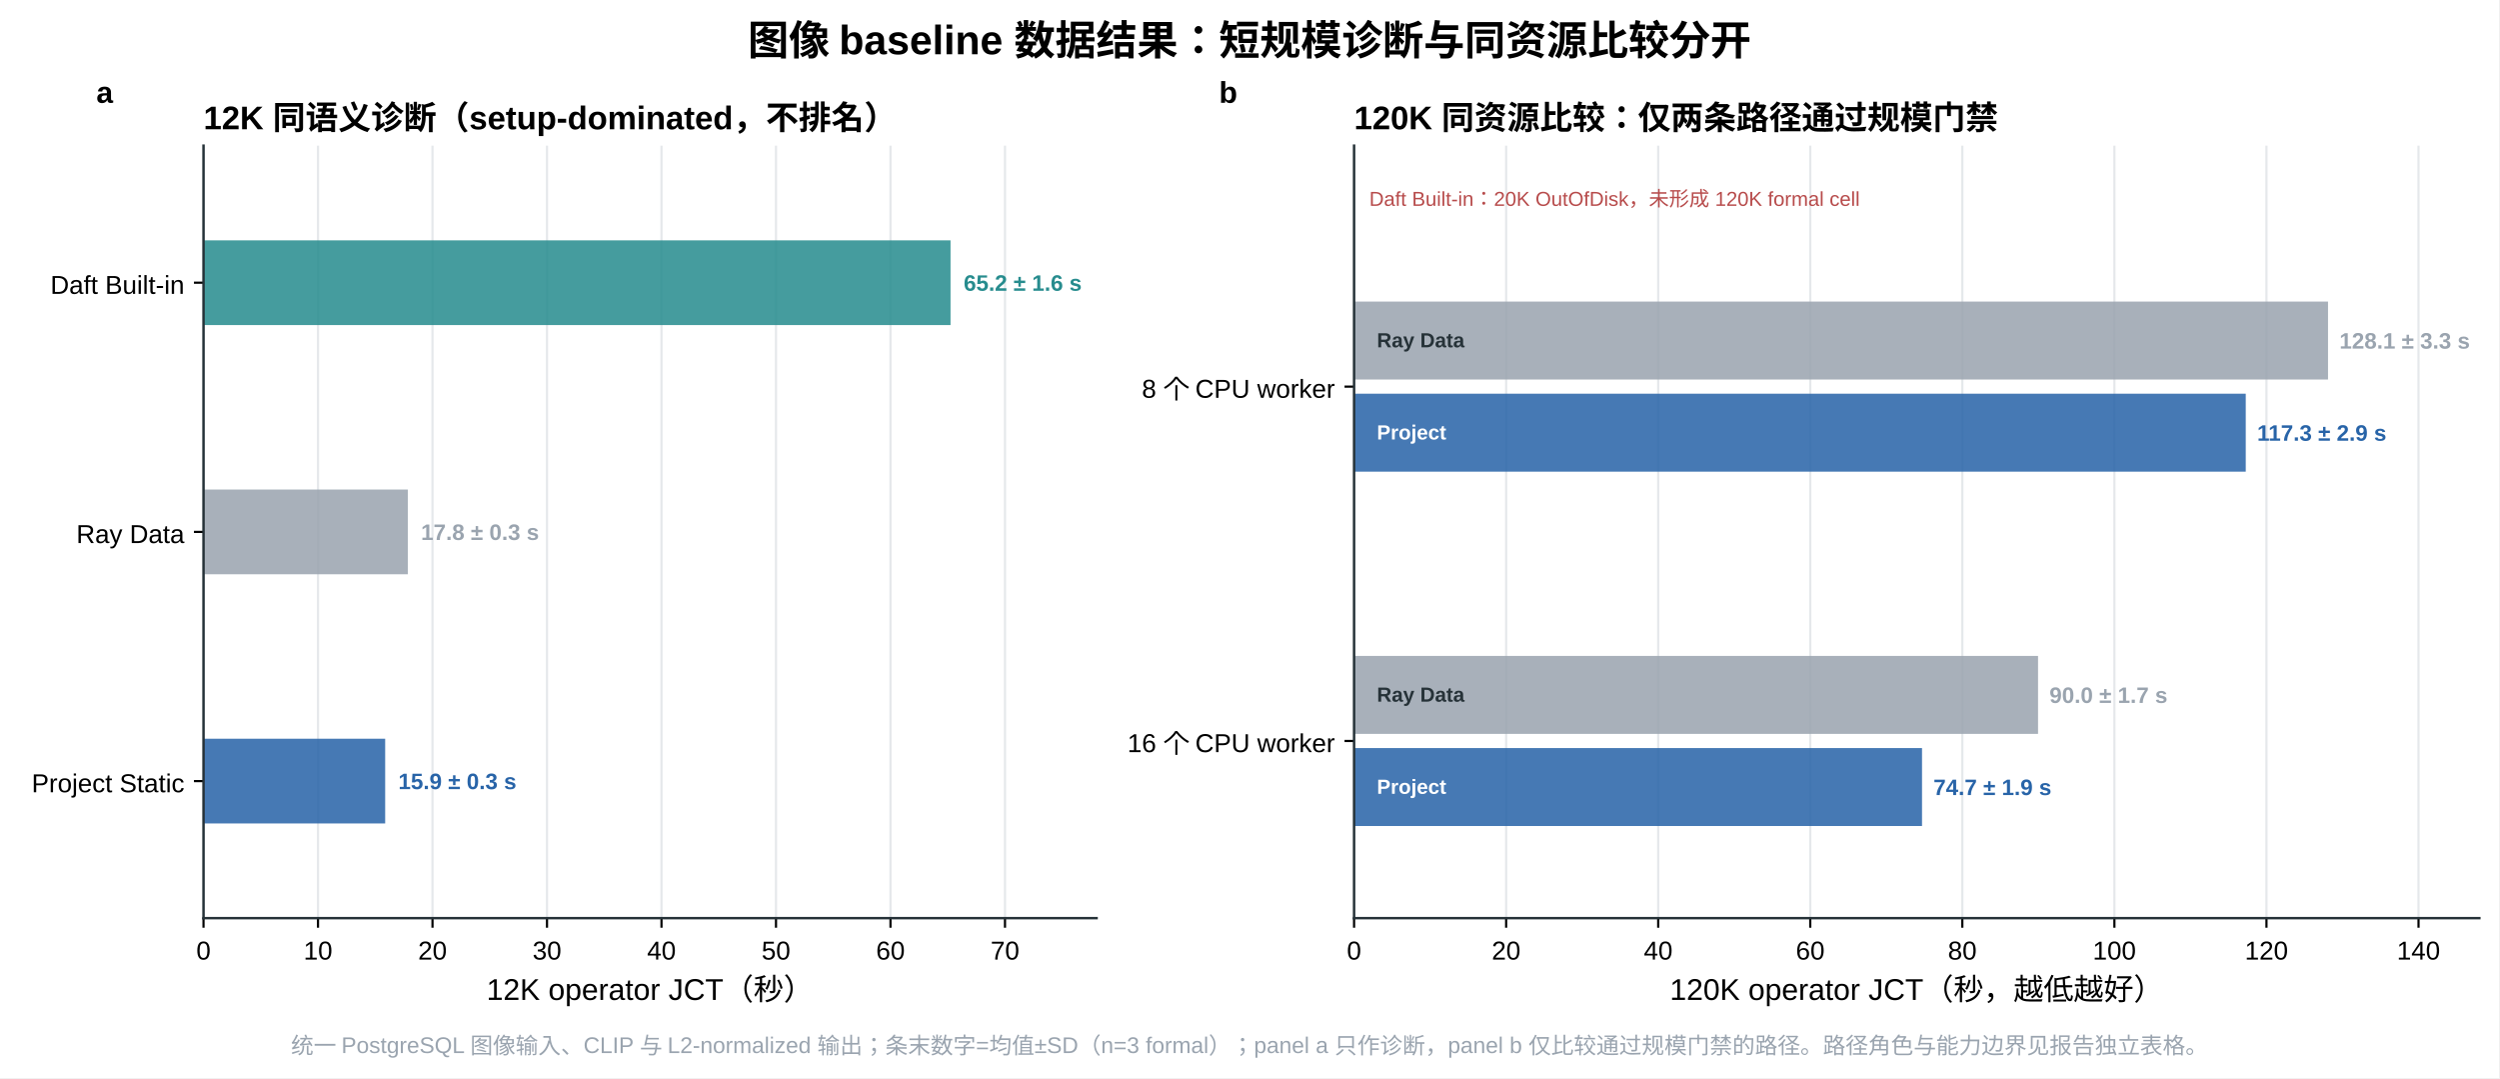
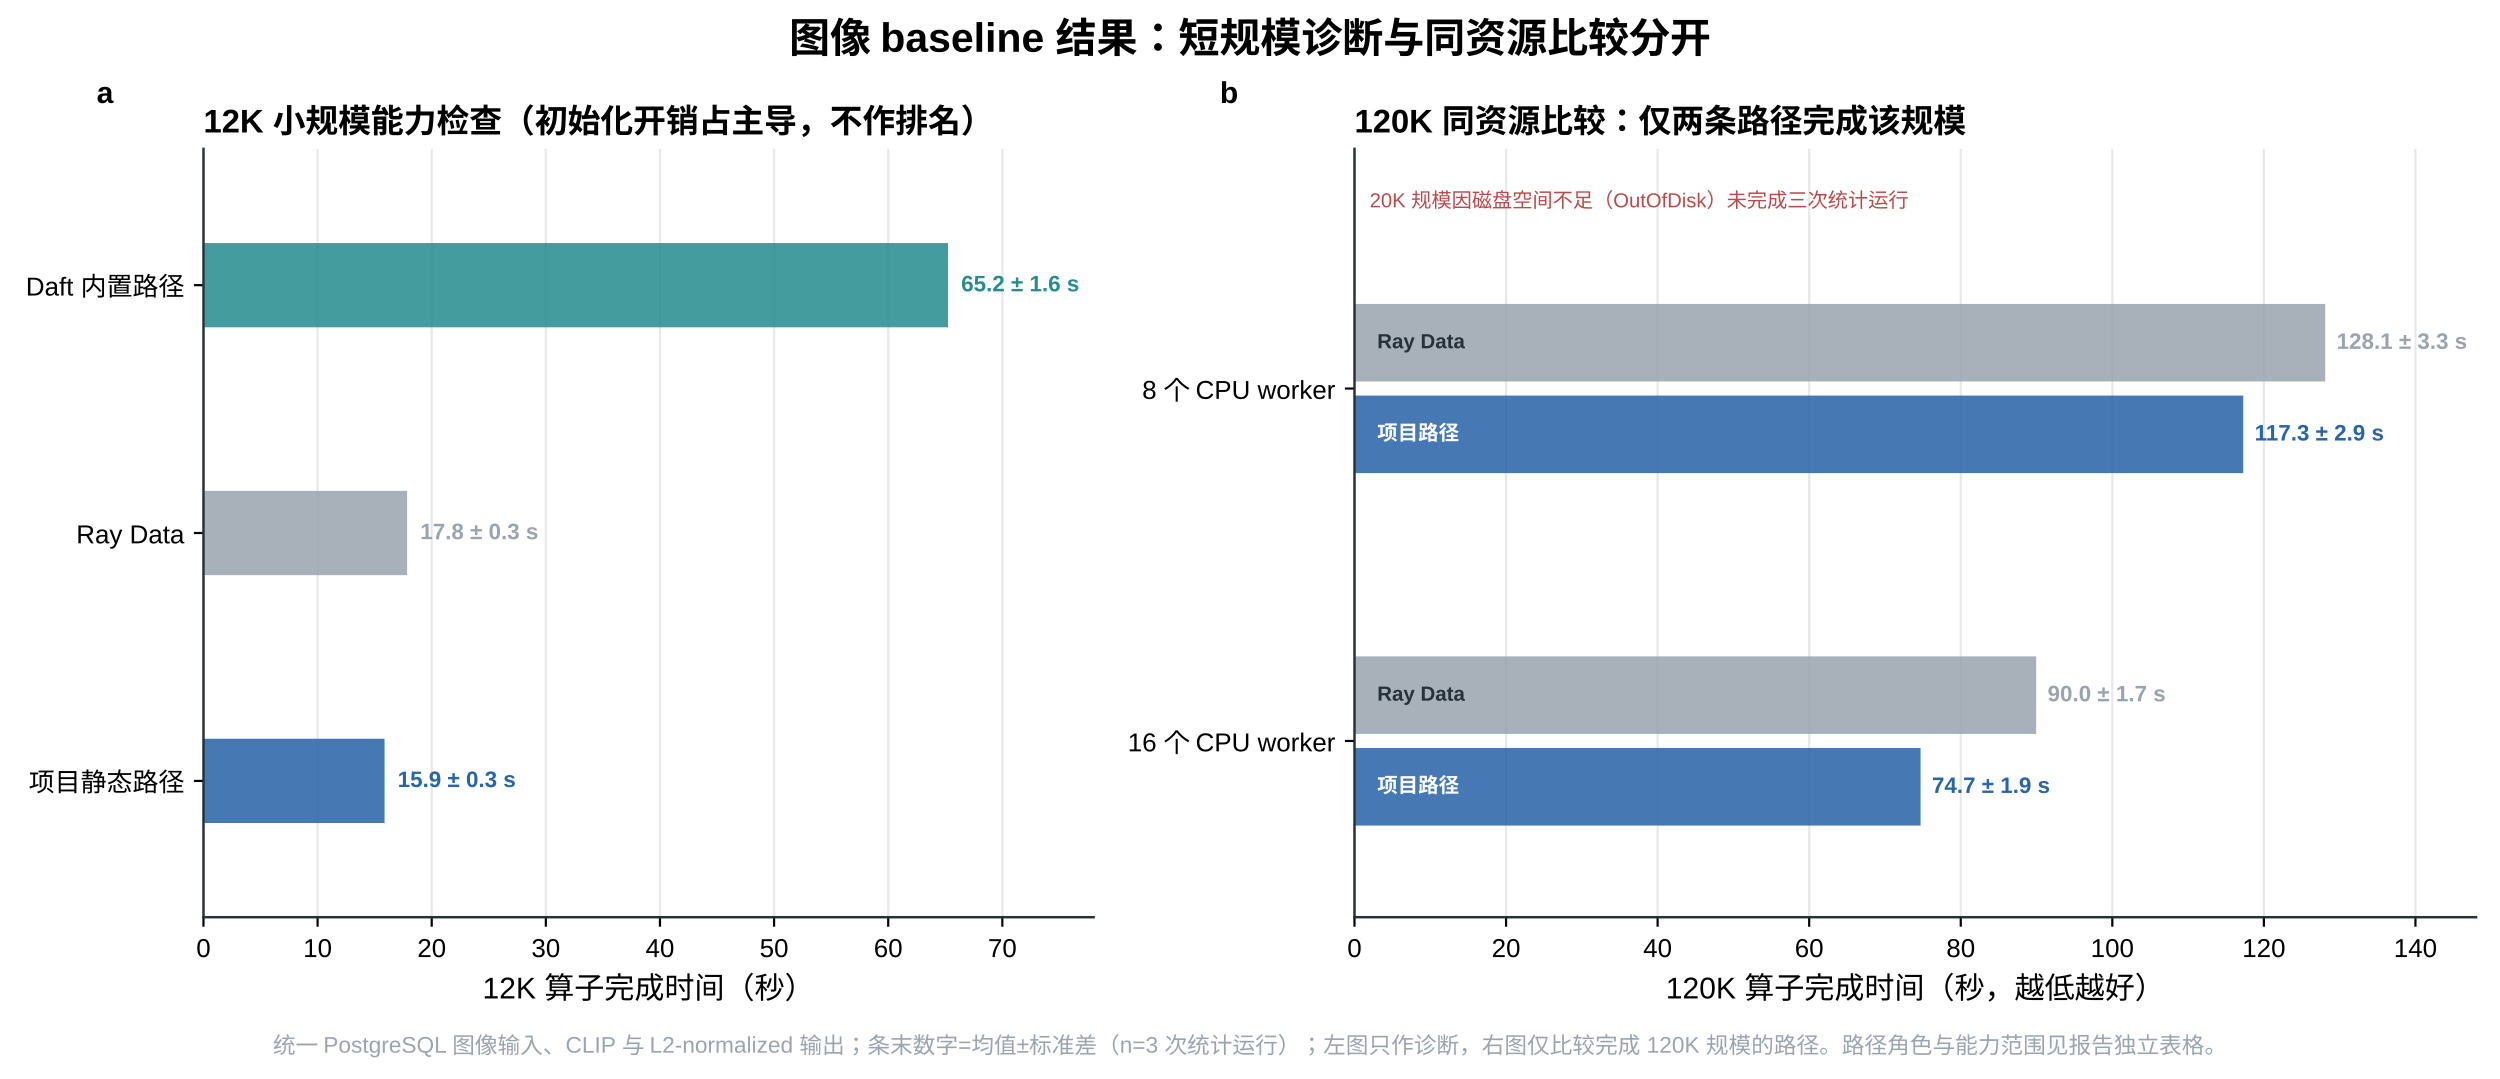
- <svg xmlns="http://www.w3.org/2000/svg" xmlns:xlink="http://www.w3.org/1999/xlink" width="915.6pt" height="394.842pt" viewBox="0 0 915.6 394.842" version="1.1">
+ <svg xmlns="http://www.w3.org/2000/svg" xmlns:xlink="http://www.w3.org/1999/xlink" width="915.596pt" height="395.062pt" viewBox="0 0 915.596 395.062" version="1.1">
  <defs>
    <style type="text/css">*{stroke-linejoin: round; stroke-linecap: butt}</style>
  </defs>
  <g id="figure_1">
    <g id="patch_1">
-       <path d="M 0 394.842 L 915.6 394.842 L 915.6 0 L 0 0 z " style="fill: #ffffff" />
+       <path d="M 0 395.062 L 915.596 395.062 L 915.596 0 L 0 0 z " style="fill: #ffffff" />
    </g>
    <g id="axes_1">
      <g id="patch_2">
-         <path d="M 74.564 336.262 L 401.773 336.262 L 401.773 53.346 L 74.564 53.346 z " style="fill: #ffffff" />
+         <path d="M 74.522 335.916 L 400.526 335.916 L 400.526 54.518 L 74.522 54.518 z " style="fill: #ffffff" />
      </g>
      <g id="matplotlib.axis_1">
        <g id="xtick_1">
          <g id="line2d_1">
-             <path d="M 74.564 336.262 L 74.564 53.346 " clip-path="url(#pe61c894309)" style="fill: none; stroke: #e5e8eb; stroke-width: 0.8; stroke-linecap: square" />
+             <path d="M 74.522 335.916 L 74.522 54.518 " clip-path="url(#p1d37f7ef30)" style="fill: none; stroke: #e5e8eb; stroke-width: 0.8; stroke-linecap: square" />
          </g>
          <g id="line2d_2">
            <defs>
-               <path id="m3996a29eea" d="M 0 0 L 0 3.5 " style="stroke: #000000; stroke-width: 0.8" />
+               <path id="m4435bae5bf" d="M 0 0 L 0 3.5 " style="stroke: #000000; stroke-width: 0.8" />
            </defs>
            <g>
-               <use xlink:href="#m3996a29eea" x="74.564" y="336.262" style="stroke: #000000; stroke-width: 0.8" />
+               <use xlink:href="#m4435bae5bf" x="74.522" y="335.916" style="stroke: #000000; stroke-width: 0.8" />
            </g>
          </g>
          <g id="text_1">
-             <text style="font-size: 9.5px; font-family: 'PingFang SC', 'Hiragino Sans GB', 'Heiti SC', 'Arial', 'DejaVu Sans', 'Liberation Sans', sans-serif; text-anchor: middle" x="74.564" y="351.432" transform="rotate(-0 74.56359 351.4319)">0</text>
+             <text style="font-size: 9.5px; font-family: 'Microsoft YaHei', 'SimHei', 'PingFang SC', 'Hiragino Sans GB', 'Heiti SC', 'Arial', 'DejaVu Sans', 'Liberation Sans', sans-serif; text-anchor: middle" x="74.522" y="350.51" transform="rotate(-0 74.52203 350.5102)">0</text>
          </g>
        </g>
        <g id="xtick_2">
          <g id="line2d_3">
-             <path d="M 116.514 336.262 L 116.514 53.346 " clip-path="url(#pe61c894309)" style="fill: none; stroke: #e5e8eb; stroke-width: 0.8; stroke-linecap: square" />
+             <path d="M 116.317 335.916 L 116.317 54.518 " clip-path="url(#p1d37f7ef30)" style="fill: none; stroke: #e5e8eb; stroke-width: 0.8; stroke-linecap: square" />
          </g>
          <g id="line2d_4">
            <g>
-               <use xlink:href="#m3996a29eea" x="116.514" y="336.262" style="stroke: #000000; stroke-width: 0.8" />
+               <use xlink:href="#m4435bae5bf" x="116.317" y="335.916" style="stroke: #000000; stroke-width: 0.8" />
            </g>
          </g>
          <g id="text_2">
-             <text style="font-size: 9.5px; font-family: 'PingFang SC', 'Hiragino Sans GB', 'Heiti SC', 'Arial', 'DejaVu Sans', 'Liberation Sans', sans-serif; text-anchor: middle" x="116.514" y="351.432" transform="rotate(-0 116.5136 351.4319)">10</text>
+             <text style="font-size: 9.5px; font-family: 'Microsoft YaHei', 'SimHei', 'PingFang SC', 'Hiragino Sans GB', 'Heiti SC', 'Arial', 'DejaVu Sans', 'Liberation Sans', sans-serif; text-anchor: middle" x="116.317" y="350.51" transform="rotate(-0 116.3174 350.5102)">10</text>
          </g>
        </g>
        <g id="xtick_3">
          <g id="line2d_5">
-             <path d="M 158.464 336.262 L 158.464 53.346 " clip-path="url(#pe61c894309)" style="fill: none; stroke: #e5e8eb; stroke-width: 0.8; stroke-linecap: square" />
+             <path d="M 158.113 335.916 L 158.113 54.518 " clip-path="url(#p1d37f7ef30)" style="fill: none; stroke: #e5e8eb; stroke-width: 0.8; stroke-linecap: square" />
          </g>
          <g id="line2d_6">
            <g>
-               <use xlink:href="#m3996a29eea" x="158.464" y="336.262" style="stroke: #000000; stroke-width: 0.8" />
+               <use xlink:href="#m4435bae5bf" x="158.113" y="335.916" style="stroke: #000000; stroke-width: 0.8" />
            </g>
          </g>
          <g id="text_3">
-             <text style="font-size: 9.5px; font-family: 'PingFang SC', 'Hiragino Sans GB', 'Heiti SC', 'Arial', 'DejaVu Sans', 'Liberation Sans', sans-serif; text-anchor: middle" x="158.464" y="351.432" transform="rotate(-0 158.4636 351.4319)">20</text>
+             <text style="font-size: 9.5px; font-family: 'Microsoft YaHei', 'SimHei', 'PingFang SC', 'Hiragino Sans GB', 'Heiti SC', 'Arial', 'DejaVu Sans', 'Liberation Sans', sans-serif; text-anchor: middle" x="158.113" y="350.51" transform="rotate(-0 158.1129 350.5102)">20</text>
          </g>
        </g>
        <g id="xtick_4">
          <g id="line2d_7">
-             <path d="M 200.414 336.262 L 200.414 53.346 " clip-path="url(#pe61c894309)" style="fill: none; stroke: #e5e8eb; stroke-width: 0.8; stroke-linecap: square" />
+             <path d="M 199.908 335.916 L 199.908 54.518 " clip-path="url(#p1d37f7ef30)" style="fill: none; stroke: #e5e8eb; stroke-width: 0.8; stroke-linecap: square" />
          </g>
          <g id="line2d_8">
            <g>
-               <use xlink:href="#m3996a29eea" x="200.414" y="336.262" style="stroke: #000000; stroke-width: 0.8" />
+               <use xlink:href="#m4435bae5bf" x="199.908" y="335.916" style="stroke: #000000; stroke-width: 0.8" />
            </g>
          </g>
          <g id="text_4">
-             <text style="font-size: 9.5px; font-family: 'PingFang SC', 'Hiragino Sans GB', 'Heiti SC', 'Arial', 'DejaVu Sans', 'Liberation Sans', sans-serif; text-anchor: middle" x="200.414" y="351.432" transform="rotate(-0 200.4135 351.4319)">30</text>
+             <text style="font-size: 9.5px; font-family: 'Microsoft YaHei', 'SimHei', 'PingFang SC', 'Hiragino Sans GB', 'Heiti SC', 'Arial', 'DejaVu Sans', 'Liberation Sans', sans-serif; text-anchor: middle" x="199.908" y="350.51" transform="rotate(-0 199.9083 350.5102)">30</text>
          </g>
        </g>
        <g id="xtick_5">
          <g id="line2d_9">
-             <path d="M 242.364 336.262 L 242.364 53.346 " clip-path="url(#pe61c894309)" style="fill: none; stroke: #e5e8eb; stroke-width: 0.8; stroke-linecap: square" />
+             <path d="M 241.704 335.916 L 241.704 54.518 " clip-path="url(#p1d37f7ef30)" style="fill: none; stroke: #e5e8eb; stroke-width: 0.8; stroke-linecap: square" />
          </g>
          <g id="line2d_10">
            <g>
-               <use xlink:href="#m3996a29eea" x="242.364" y="336.262" style="stroke: #000000; stroke-width: 0.8" />
+               <use xlink:href="#m4435bae5bf" x="241.704" y="335.916" style="stroke: #000000; stroke-width: 0.8" />
            </g>
          </g>
          <g id="text_5">
-             <text style="font-size: 9.5px; font-family: 'PingFang SC', 'Hiragino Sans GB', 'Heiti SC', 'Arial', 'DejaVu Sans', 'Liberation Sans', sans-serif; text-anchor: middle" x="242.364" y="351.432" transform="rotate(-0 242.3635 351.4319)">40</text>
+             <text style="font-size: 9.5px; font-family: 'Microsoft YaHei', 'SimHei', 'PingFang SC', 'Hiragino Sans GB', 'Heiti SC', 'Arial', 'DejaVu Sans', 'Liberation Sans', sans-serif; text-anchor: middle" x="241.704" y="350.51" transform="rotate(-0 241.7037 350.5102)">40</text>
          </g>
        </g>
        <g id="xtick_6">
          <g id="line2d_11">
-             <path d="M 284.314 336.262 L 284.314 53.346 " clip-path="url(#pe61c894309)" style="fill: none; stroke: #e5e8eb; stroke-width: 0.8; stroke-linecap: square" />
+             <path d="M 283.499 335.916 L 283.499 54.518 " clip-path="url(#p1d37f7ef30)" style="fill: none; stroke: #e5e8eb; stroke-width: 0.8; stroke-linecap: square" />
          </g>
          <g id="line2d_12">
            <g>
-               <use xlink:href="#m3996a29eea" x="284.314" y="336.262" style="stroke: #000000; stroke-width: 0.8" />
+               <use xlink:href="#m4435bae5bf" x="283.499" y="335.916" style="stroke: #000000; stroke-width: 0.8" />
            </g>
          </g>
          <g id="text_6">
-             <text style="font-size: 9.5px; font-family: 'PingFang SC', 'Hiragino Sans GB', 'Heiti SC', 'Arial', 'DejaVu Sans', 'Liberation Sans', sans-serif; text-anchor: middle" x="284.314" y="351.432" transform="rotate(-0 284.3135 351.4319)">50</text>
+             <text style="font-size: 9.5px; font-family: 'Microsoft YaHei', 'SimHei', 'PingFang SC', 'Hiragino Sans GB', 'Heiti SC', 'Arial', 'DejaVu Sans', 'Liberation Sans', sans-serif; text-anchor: middle" x="283.499" y="350.51" transform="rotate(-0 283.4991 350.5102)">50</text>
          </g>
        </g>
        <g id="xtick_7">
          <g id="line2d_13">
-             <path d="M 326.263 336.262 L 326.263 53.346 " clip-path="url(#pe61c894309)" style="fill: none; stroke: #e5e8eb; stroke-width: 0.8; stroke-linecap: square" />
+             <path d="M 325.294 335.916 L 325.294 54.518 " clip-path="url(#p1d37f7ef30)" style="fill: none; stroke: #e5e8eb; stroke-width: 0.8; stroke-linecap: square" />
          </g>
          <g id="line2d_14">
            <g>
-               <use xlink:href="#m3996a29eea" x="326.263" y="336.262" style="stroke: #000000; stroke-width: 0.8" />
+               <use xlink:href="#m4435bae5bf" x="325.294" y="335.916" style="stroke: #000000; stroke-width: 0.8" />
            </g>
          </g>
          <g id="text_7">
-             <text style="font-size: 9.5px; font-family: 'PingFang SC', 'Hiragino Sans GB', 'Heiti SC', 'Arial', 'DejaVu Sans', 'Liberation Sans', sans-serif; text-anchor: middle" x="326.263" y="351.432" transform="rotate(-0 326.2635 351.4319)">60</text>
+             <text style="font-size: 9.5px; font-family: 'Microsoft YaHei', 'SimHei', 'PingFang SC', 'Hiragino Sans GB', 'Heiti SC', 'Arial', 'DejaVu Sans', 'Liberation Sans', sans-serif; text-anchor: middle" x="325.294" y="350.51" transform="rotate(-0 325.2945 350.5102)">60</text>
          </g>
        </g>
        <g id="xtick_8">
          <g id="line2d_15">
-             <path d="M 368.213 336.262 L 368.213 53.346 " clip-path="url(#pe61c894309)" style="fill: none; stroke: #e5e8eb; stroke-width: 0.8; stroke-linecap: square" />
+             <path d="M 367.09 335.916 L 367.09 54.518 " clip-path="url(#p1d37f7ef30)" style="fill: none; stroke: #e5e8eb; stroke-width: 0.8; stroke-linecap: square" />
          </g>
          <g id="line2d_16">
            <g>
-               <use xlink:href="#m3996a29eea" x="368.213" y="336.262" style="stroke: #000000; stroke-width: 0.8" />
+               <use xlink:href="#m4435bae5bf" x="367.09" y="335.916" style="stroke: #000000; stroke-width: 0.8" />
            </g>
          </g>
          <g id="text_8">
-             <text style="font-size: 9.5px; font-family: 'PingFang SC', 'Hiragino Sans GB', 'Heiti SC', 'Arial', 'DejaVu Sans', 'Liberation Sans', sans-serif; text-anchor: middle" x="368.213" y="351.432" transform="rotate(-0 368.2135 351.4319)">70</text>
+             <text style="font-size: 9.5px; font-family: 'Microsoft YaHei', 'SimHei', 'PingFang SC', 'Hiragino Sans GB', 'Heiti SC', 'Arial', 'DejaVu Sans', 'Liberation Sans', sans-serif; text-anchor: middle" x="367.09" y="350.51" transform="rotate(-0 367.0899 350.5102)">70</text>
          </g>
        </g>
        <g id="text_9">
-           <text style="font-size: 11px; font-family: 'PingFang SC', 'Hiragino Sans GB', 'Heiti SC', 'Arial', 'DejaVu Sans', 'Liberation Sans', sans-serif; text-anchor: middle" x="238.169" y="366.222" transform="rotate(-0 238.1685 366.2219)">12K operator JCT（秒）</text>
+           <text style="font-size: 11px; font-family: 'Microsoft YaHei', 'SimHei', 'PingFang SC', 'Hiragino Sans GB', 'Heiti SC', 'Arial', 'DejaVu Sans', 'Liberation Sans', sans-serif; text-anchor: middle" x="237.524" y="365.665" transform="rotate(-0 237.5241 365.665)">12K 算子完成时间（秒）</text>
        </g>
      </g>
      <g id="matplotlib.axis_2">
        <g id="ytick_1">
          <g id="line2d_17">
            <defs>
-               <path id="mbbef06f130" d="M 0 0 L -3.5 0 " style="stroke: #000000; stroke-width: 0.8" />
+               <path id="m208ea6aeb5" d="M 0 0 L -3.5 0 " style="stroke: #000000; stroke-width: 0.8" />
            </defs>
            <g>
-               <use xlink:href="#mbbef06f130" x="74.564" y="103.541" style="stroke: #000000; stroke-width: 0.8" />
+               <use xlink:href="#m208ea6aeb5" x="74.522" y="104.443" style="stroke: #000000; stroke-width: 0.8" />
            </g>
          </g>
          <g id="text_10">
-             <text style="font-size: 9.5px; font-family: 'PingFang SC', 'Hiragino Sans GB', 'Heiti SC', 'Arial', 'DejaVu Sans', 'Liberation Sans', sans-serif; text-anchor: end" x="67.564" y="107.626" transform="rotate(-0 67.56359 107.626)">Daft Built-in</text>
+             <text style="font-size: 9.5px; font-family: 'Microsoft YaHei', 'SimHei', 'PingFang SC', 'Hiragino Sans GB', 'Heiti SC', 'Arial', 'DejaVu Sans', 'Liberation Sans', sans-serif; text-anchor: end" x="67.522" y="108.24" transform="rotate(-0 67.52203 108.2402)">Daft 内置路径</text>
          </g>
        </g>
        <g id="ytick_2">
          <g id="line2d_18">
            <g>
-               <use xlink:href="#mbbef06f130" x="74.564" y="194.804" style="stroke: #000000; stroke-width: 0.8" />
+               <use xlink:href="#m208ea6aeb5" x="74.522" y="195.217" style="stroke: #000000; stroke-width: 0.8" />
            </g>
          </g>
          <g id="text_11">
-             <text style="font-size: 9.5px; font-family: 'PingFang SC', 'Hiragino Sans GB', 'Heiti SC', 'Arial', 'DejaVu Sans', 'Liberation Sans', sans-serif; text-anchor: end" x="67.564" y="198.889" transform="rotate(-0 67.56359 198.8891)">Ray Data</text>
+             <text style="font-size: 9.5px; font-family: 'Microsoft YaHei', 'SimHei', 'PingFang SC', 'Hiragino Sans GB', 'Heiti SC', 'Arial', 'DejaVu Sans', 'Liberation Sans', sans-serif; text-anchor: end" x="67.522" y="198.986" transform="rotate(-0 67.52203 198.9864)">Ray Data</text>
          </g>
        </g>
        <g id="ytick_3">
          <g id="line2d_19">
            <g>
-               <use xlink:href="#mbbef06f130" x="74.564" y="286.067" style="stroke: #000000; stroke-width: 0.8" />
+               <use xlink:href="#m208ea6aeb5" x="74.522" y="285.991" style="stroke: #000000; stroke-width: 0.8" />
            </g>
          </g>
          <g id="text_12">
-             <text style="font-size: 9.5px; font-family: 'PingFang SC', 'Hiragino Sans GB', 'Heiti SC', 'Arial', 'DejaVu Sans', 'Liberation Sans', sans-serif; text-anchor: end" x="67.564" y="290.152" transform="rotate(-0 67.56359 290.1522)">Project Static</text>
+             <text style="font-size: 9.5px; font-family: 'Microsoft YaHei', 'SimHei', 'PingFang SC', 'Hiragino Sans GB', 'Heiti SC', 'Arial', 'DejaVu Sans', 'Liberation Sans', sans-serif; text-anchor: end" x="67.522" y="289.788" transform="rotate(-0 67.52203 289.7876)">项目静态路径</text>
          </g>
        </g>
      </g>
      <g id="patch_3">
-         <path d="M 74.564 119.056 L 348.261 119.056 L 348.261 88.026 L 74.564 88.026 z " clip-path="url(#pe61c894309)" style="fill: #278c8e; opacity: 0.86" />
+         <path d="M 74.522 119.875 L 347.211 119.875 L 347.211 89.012 L 74.522 89.012 z " clip-path="url(#p1d37f7ef30)" style="fill: #278c8e; opacity: 0.86" />
      </g>
      <g id="patch_4">
-         <path d="M 74.564 210.319 L 149.422 210.319 L 149.422 179.289 L 74.564 179.289 z " clip-path="url(#pe61c894309)" style="fill: #9aa4af; opacity: 0.86" />
+         <path d="M 74.522 210.648 L 149.105 210.648 L 149.105 179.785 L 74.522 179.785 z " clip-path="url(#p1d37f7ef30)" style="fill: #9aa4af; opacity: 0.86" />
      </g>
      <g id="patch_5">
-         <path d="M 74.564 301.582 L 141.126 301.582 L 141.126 270.552 L 74.564 270.552 z " clip-path="url(#pe61c894309)" style="fill: #2864a8; opacity: 0.86" />
+         <path d="M 74.522 301.422 L 140.839 301.422 L 140.839 270.559 L 74.522 270.559 z " clip-path="url(#p1d37f7ef30)" style="fill: #2864a8; opacity: 0.86" />
      </g>
      <g id="patch_6">
-         <path d="M 74.564 336.262 L 74.564 53.346 " style="fill: none; stroke: #263238; stroke-width: 0.9; stroke-linejoin: miter; stroke-linecap: square" />
+         <path d="M 74.522 335.916 L 74.522 54.518 " style="fill: none; stroke: #263238; stroke-width: 0.9; stroke-linejoin: miter; stroke-linecap: square" />
      </g>
      <g id="patch_7">
-         <path d="M 74.564 336.262 L 401.773 336.262 " style="fill: none; stroke: #263238; stroke-width: 0.9; stroke-linejoin: miter; stroke-linecap: square" />
+         <path d="M 74.522 335.916 L 400.526 335.916 " style="fill: none; stroke: #263238; stroke-width: 0.9; stroke-linejoin: miter; stroke-linecap: square" />
      </g>
      <g id="text_13">
-         <text style="font-weight: 700; font-size: 8.2px; font-family: 'PingFang SC', 'Hiragino Sans GB', 'Heiti SC', 'Arial', 'DejaVu Sans', 'Liberation Sans', sans-serif; text-anchor: start; fill: #278c8e" x="353.085" y="106.493" transform="rotate(-0 353.085 106.493)">65.2 ± 1.6 s</text>
+         <text style="font-weight: 700; font-size: 8.2px; font-family: 'Microsoft YaHei', 'SimHei', 'PingFang SC', 'Hiragino Sans GB', 'Heiti SC', 'Arial', 'DejaVu Sans', 'Liberation Sans', sans-serif; text-anchor: start; fill: #278c8e" x="352.017" y="106.701" transform="rotate(-0 352.0171 106.7014)">65.2 ± 1.6 s</text>
      </g>
      <g id="text_14">
-         <text style="font-weight: 700; font-size: 8.2px; font-family: 'PingFang SC', 'Hiragino Sans GB', 'Heiti SC', 'Arial', 'DejaVu Sans', 'Liberation Sans', sans-serif; text-anchor: start; fill: #9aa4af" x="154.246" y="197.756" transform="rotate(-0 154.2462 197.7561)">17.8 ± 0.3 s</text>
+         <text style="font-weight: 700; font-size: 8.2px; font-family: 'Microsoft YaHei', 'SimHei', 'PingFang SC', 'Hiragino Sans GB', 'Heiti SC', 'Arial', 'DejaVu Sans', 'Liberation Sans', sans-serif; text-anchor: start; fill: #9aa4af" x="153.911" y="197.475" transform="rotate(-0 153.9111 197.4751)">17.8 ± 0.3 s</text>
      </g>
      <g id="text_15">
-         <text style="font-weight: 700; font-size: 8.2px; font-family: 'PingFang SC', 'Hiragino Sans GB', 'Heiti SC', 'Arial', 'DejaVu Sans', 'Liberation Sans', sans-serif; text-anchor: start; fill: #2864a8" x="145.951" y="289.019" transform="rotate(-0 145.9505 289.0192)">15.9 ± 0.3 s</text>
+         <text style="font-weight: 700; font-size: 8.2px; font-family: 'Microsoft YaHei', 'SimHei', 'PingFang SC', 'Hiragino Sans GB', 'Heiti SC', 'Arial', 'DejaVu Sans', 'Liberation Sans', sans-serif; text-anchor: start; fill: #2864a8" x="145.646" y="288.249" transform="rotate(-0 145.6459 288.2488)">15.9 ± 0.3 s</text>
      </g>
      <g id="text_16">
-         <text style="font-weight: 700; font-size: 11px; font-family: 'PingFang SC', 'Hiragino Sans GB', 'Heiti SC', 'Arial', 'DejaVu Sans', 'Liberation Sans', sans-serif; text-anchor: start" x="35.298" y="37.66" transform="rotate(-0 35.29841 37.66047)">a</text>
+         <text style="font-weight: 700; font-size: 11px; font-family: 'Microsoft YaHei', 'SimHei', 'PingFang SC', 'Hiragino Sans GB', 'Heiti SC', 'Arial', 'DejaVu Sans', 'Liberation Sans', sans-serif; text-anchor: start" x="35.402" y="37.713" transform="rotate(-0 35.40153 37.71314)">a</text>
      </g>
      <g id="text_17">
-         <text style="font-weight: 700; font-size: 12px; font-family: 'PingFang SC', 'Hiragino Sans GB', 'Heiti SC', 'Arial', 'DejaVu Sans', 'Liberation Sans', sans-serif; text-anchor: start" x="74.564" y="47.346" transform="rotate(-0 74.56359 47.34625)">12K 同语义诊断（setup-dominated，不排名）</text>
+         <text style="font-weight: 700; font-size: 12px; font-family: 'Microsoft YaHei', 'SimHei', 'PingFang SC', 'Hiragino Sans GB', 'Heiti SC', 'Arial', 'DejaVu Sans', 'Liberation Sans', sans-serif; text-anchor: start" x="74.522" y="48.518" transform="rotate(-0 74.52203 48.5176)">12K 小规模能力检查（初始化开销占主导，不作排名）</text>
      </g>
    </g>
    <g id="axes_2">
      <g id="patch_8">
-         <path d="M 496.115 336.262 L 908.4 336.262 L 908.4 53.346 L 496.115 53.346 z " style="fill: #ffffff" />
+         <path d="M 496.066 335.916 L 906.831 335.916 L 906.831 54.518 L 496.066 54.518 z " style="fill: #ffffff" />
      </g>
      <g id="matplotlib.axis_3">
        <g id="xtick_9">
          <g id="line2d_20">
-             <path d="M 496.115 336.262 L 496.115 53.346 " clip-path="url(#pb3f2c338d3)" style="fill: none; stroke: #e5e8eb; stroke-width: 0.8; stroke-linecap: square" />
+             <path d="M 496.066 335.916 L 496.066 54.518 " clip-path="url(#pd5150f08c9)" style="fill: none; stroke: #e5e8eb; stroke-width: 0.8; stroke-linecap: square" />
          </g>
          <g id="line2d_21">
            <g>
-               <use xlink:href="#m3996a29eea" x="496.115" y="336.262" style="stroke: #000000; stroke-width: 0.8" />
+               <use xlink:href="#m4435bae5bf" x="496.066" y="335.916" style="stroke: #000000; stroke-width: 0.8" />
            </g>
          </g>
          <g id="text_18">
-             <text style="font-size: 9.5px; font-family: 'PingFang SC', 'Hiragino Sans GB', 'Heiti SC', 'Arial', 'DejaVu Sans', 'Liberation Sans', sans-serif; text-anchor: middle" x="496.115" y="351.432" transform="rotate(-0 496.1151 351.4319)">0</text>
+             <text style="font-size: 9.5px; font-family: 'Microsoft YaHei', 'SimHei', 'PingFang SC', 'Hiragino Sans GB', 'Heiti SC', 'Arial', 'DejaVu Sans', 'Liberation Sans', sans-serif; text-anchor: middle" x="496.066" y="350.51" transform="rotate(-0 496.0657 350.5102)">0</text>
          </g>
        </g>
        <g id="xtick_10">
          <g id="line2d_22">
-             <path d="M 551.829 336.262 L 551.829 53.346 " clip-path="url(#pb3f2c338d3)" style="fill: none; stroke: #e5e8eb; stroke-width: 0.8; stroke-linecap: square" />
+             <path d="M 551.575 335.916 L 551.575 54.518 " clip-path="url(#pd5150f08c9)" style="fill: none; stroke: #e5e8eb; stroke-width: 0.8; stroke-linecap: square" />
          </g>
          <g id="line2d_23">
            <g>
-               <use xlink:href="#m3996a29eea" x="551.829" y="336.262" style="stroke: #000000; stroke-width: 0.8" />
+               <use xlink:href="#m4435bae5bf" x="551.575" y="335.916" style="stroke: #000000; stroke-width: 0.8" />
            </g>
          </g>
          <g id="text_19">
-             <text style="font-size: 9.5px; font-family: 'PingFang SC', 'Hiragino Sans GB', 'Heiti SC', 'Arial', 'DejaVu Sans', 'Liberation Sans', sans-serif; text-anchor: middle" x="551.829" y="351.432" transform="rotate(-0 551.8292 351.4319)">20</text>
+             <text style="font-size: 9.5px; font-family: 'Microsoft YaHei', 'SimHei', 'PingFang SC', 'Hiragino Sans GB', 'Heiti SC', 'Arial', 'DejaVu Sans', 'Liberation Sans', sans-serif; text-anchor: middle" x="551.575" y="350.51" transform="rotate(-0 551.5745 350.5102)">20</text>
          </g>
        </g>
        <g id="xtick_11">
          <g id="line2d_24">
-             <path d="M 607.543 336.262 L 607.543 53.346 " clip-path="url(#pb3f2c338d3)" style="fill: none; stroke: #e5e8eb; stroke-width: 0.8; stroke-linecap: square" />
+             <path d="M 607.083 335.916 L 607.083 54.518 " clip-path="url(#pd5150f08c9)" style="fill: none; stroke: #e5e8eb; stroke-width: 0.8; stroke-linecap: square" />
          </g>
          <g id="line2d_25">
            <g>
-               <use xlink:href="#m3996a29eea" x="607.543" y="336.262" style="stroke: #000000; stroke-width: 0.8" />
+               <use xlink:href="#m4435bae5bf" x="607.083" y="335.916" style="stroke: #000000; stroke-width: 0.8" />
            </g>
          </g>
          <g id="text_20">
-             <text style="font-size: 9.5px; font-family: 'PingFang SC', 'Hiragino Sans GB', 'Heiti SC', 'Arial', 'DejaVu Sans', 'Liberation Sans', sans-serif; text-anchor: middle" x="607.543" y="351.432" transform="rotate(-0 607.5433 351.4319)">40</text>
+             <text style="font-size: 9.5px; font-family: 'Microsoft YaHei', 'SimHei', 'PingFang SC', 'Hiragino Sans GB', 'Heiti SC', 'Arial', 'DejaVu Sans', 'Liberation Sans', sans-serif; text-anchor: middle" x="607.083" y="350.51" transform="rotate(-0 607.0834 350.5102)">40</text>
          </g>
        </g>
        <g id="xtick_12">
          <g id="line2d_26">
-             <path d="M 663.257 336.262 L 663.257 53.346 " clip-path="url(#pb3f2c338d3)" style="fill: none; stroke: #e5e8eb; stroke-width: 0.8; stroke-linecap: square" />
+             <path d="M 662.592 335.916 L 662.592 54.518 " clip-path="url(#pd5150f08c9)" style="fill: none; stroke: #e5e8eb; stroke-width: 0.8; stroke-linecap: square" />
          </g>
          <g id="line2d_27">
            <g>
-               <use xlink:href="#m3996a29eea" x="663.257" y="336.262" style="stroke: #000000; stroke-width: 0.8" />
+               <use xlink:href="#m4435bae5bf" x="662.592" y="335.916" style="stroke: #000000; stroke-width: 0.8" />
            </g>
          </g>
          <g id="text_21">
-             <text style="font-size: 9.5px; font-family: 'PingFang SC', 'Hiragino Sans GB', 'Heiti SC', 'Arial', 'DejaVu Sans', 'Liberation Sans', sans-serif; text-anchor: middle" x="663.257" y="351.432" transform="rotate(-0 663.2574 351.4319)">60</text>
+             <text style="font-size: 9.5px; font-family: 'Microsoft YaHei', 'SimHei', 'PingFang SC', 'Hiragino Sans GB', 'Heiti SC', 'Arial', 'DejaVu Sans', 'Liberation Sans', sans-serif; text-anchor: middle" x="662.592" y="350.51" transform="rotate(-0 662.5922 350.5102)">60</text>
          </g>
        </g>
        <g id="xtick_13">
          <g id="line2d_28">
-             <path d="M 718.972 336.262 L 718.972 53.346 " clip-path="url(#pb3f2c338d3)" style="fill: none; stroke: #e5e8eb; stroke-width: 0.8; stroke-linecap: square" />
+             <path d="M 718.101 335.916 L 718.101 54.518 " clip-path="url(#pd5150f08c9)" style="fill: none; stroke: #e5e8eb; stroke-width: 0.8; stroke-linecap: square" />
          </g>
          <g id="line2d_29">
            <g>
-               <use xlink:href="#m3996a29eea" x="718.972" y="336.262" style="stroke: #000000; stroke-width: 0.8" />
+               <use xlink:href="#m4435bae5bf" x="718.101" y="335.916" style="stroke: #000000; stroke-width: 0.8" />
            </g>
          </g>
          <g id="text_22">
-             <text style="font-size: 9.5px; font-family: 'PingFang SC', 'Hiragino Sans GB', 'Heiti SC', 'Arial', 'DejaVu Sans', 'Liberation Sans', sans-serif; text-anchor: middle" x="718.972" y="351.432" transform="rotate(-0 718.9715 351.4319)">80</text>
+             <text style="font-size: 9.5px; font-family: 'Microsoft YaHei', 'SimHei', 'PingFang SC', 'Hiragino Sans GB', 'Heiti SC', 'Arial', 'DejaVu Sans', 'Liberation Sans', sans-serif; text-anchor: middle" x="718.101" y="350.51" transform="rotate(-0 718.101 350.5102)">80</text>
          </g>
        </g>
        <g id="xtick_14">
          <g id="line2d_30">
-             <path d="M 774.686 336.262 L 774.686 53.346 " clip-path="url(#pb3f2c338d3)" style="fill: none; stroke: #e5e8eb; stroke-width: 0.8; stroke-linecap: square" />
+             <path d="M 773.61 335.916 L 773.61 54.518 " clip-path="url(#pd5150f08c9)" style="fill: none; stroke: #e5e8eb; stroke-width: 0.8; stroke-linecap: square" />
          </g>
          <g id="line2d_31">
            <g>
-               <use xlink:href="#m3996a29eea" x="774.686" y="336.262" style="stroke: #000000; stroke-width: 0.8" />
+               <use xlink:href="#m4435bae5bf" x="773.61" y="335.916" style="stroke: #000000; stroke-width: 0.8" />
            </g>
          </g>
          <g id="text_23">
-             <text style="font-size: 9.5px; font-family: 'PingFang SC', 'Hiragino Sans GB', 'Heiti SC', 'Arial', 'DejaVu Sans', 'Liberation Sans', sans-serif; text-anchor: middle" x="774.686" y="351.432" transform="rotate(-0 774.6856 351.4319)">100</text>
+             <text style="font-size: 9.5px; font-family: 'Microsoft YaHei', 'SimHei', 'PingFang SC', 'Hiragino Sans GB', 'Heiti SC', 'Arial', 'DejaVu Sans', 'Liberation Sans', sans-serif; text-anchor: middle" x="773.61" y="350.51" transform="rotate(-0 773.6098 350.5102)">100</text>
          </g>
        </g>
        <g id="xtick_15">
          <g id="line2d_32">
-             <path d="M 830.4 336.262 L 830.4 53.346 " clip-path="url(#pb3f2c338d3)" style="fill: none; stroke: #e5e8eb; stroke-width: 0.8; stroke-linecap: square" />
+             <path d="M 829.119 335.916 L 829.119 54.518 " clip-path="url(#pd5150f08c9)" style="fill: none; stroke: #e5e8eb; stroke-width: 0.8; stroke-linecap: square" />
          </g>
          <g id="line2d_33">
            <g>
-               <use xlink:href="#m3996a29eea" x="830.4" y="336.262" style="stroke: #000000; stroke-width: 0.8" />
+               <use xlink:href="#m4435bae5bf" x="829.119" y="335.916" style="stroke: #000000; stroke-width: 0.8" />
            </g>
          </g>
          <g id="text_24">
-             <text style="font-size: 9.5px; font-family: 'PingFang SC', 'Hiragino Sans GB', 'Heiti SC', 'Arial', 'DejaVu Sans', 'Liberation Sans', sans-serif; text-anchor: middle" x="830.4" y="351.432" transform="rotate(-0 830.3998 351.4319)">120</text>
+             <text style="font-size: 9.5px; font-family: 'Microsoft YaHei', 'SimHei', 'PingFang SC', 'Hiragino Sans GB', 'Heiti SC', 'Arial', 'DejaVu Sans', 'Liberation Sans', sans-serif; text-anchor: middle" x="829.119" y="350.51" transform="rotate(-0 829.1187 350.5102)">120</text>
          </g>
        </g>
        <g id="xtick_16">
          <g id="line2d_34">
-             <path d="M 886.114 336.262 L 886.114 53.346 " clip-path="url(#pb3f2c338d3)" style="fill: none; stroke: #e5e8eb; stroke-width: 0.8; stroke-linecap: square" />
+             <path d="M 884.627 335.916 L 884.627 54.518 " clip-path="url(#pd5150f08c9)" style="fill: none; stroke: #e5e8eb; stroke-width: 0.8; stroke-linecap: square" />
          </g>
          <g id="line2d_35">
            <g>
-               <use xlink:href="#m3996a29eea" x="886.114" y="336.262" style="stroke: #000000; stroke-width: 0.8" />
+               <use xlink:href="#m4435bae5bf" x="884.627" y="335.916" style="stroke: #000000; stroke-width: 0.8" />
            </g>
          </g>
          <g id="text_25">
-             <text style="font-size: 9.5px; font-family: 'PingFang SC', 'Hiragino Sans GB', 'Heiti SC', 'Arial', 'DejaVu Sans', 'Liberation Sans', sans-serif; text-anchor: middle" x="886.114" y="351.432" transform="rotate(-0 886.1139 351.4319)">140</text>
+             <text style="font-size: 9.5px; font-family: 'Microsoft YaHei', 'SimHei', 'PingFang SC', 'Hiragino Sans GB', 'Heiti SC', 'Arial', 'DejaVu Sans', 'Liberation Sans', sans-serif; text-anchor: middle" x="884.627" y="350.51" transform="rotate(-0 884.6275 350.5102)">140</text>
          </g>
        </g>
        <g id="text_26">
-           <text style="font-size: 11px; font-family: 'PingFang SC', 'Hiragino Sans GB', 'Heiti SC', 'Arial', 'DejaVu Sans', 'Liberation Sans', sans-serif; text-anchor: middle" x="702.257" y="366.222" transform="rotate(-0 702.2573 366.2219)">120K operator JCT（秒，越低越好）</text>
+           <text style="font-size: 11px; font-family: 'Microsoft YaHei', 'SimHei', 'PingFang SC', 'Hiragino Sans GB', 'Heiti SC', 'Arial', 'DejaVu Sans', 'Liberation Sans', sans-serif; text-anchor: middle" x="701.448" y="365.665" transform="rotate(-0 701.4484 365.665)">120K 算子完成时间（秒，越低越好）</text>
        </g>
      </g>
      <g id="matplotlib.axis_4">
        <g id="ytick_4">
          <g id="line2d_36">
            <g>
-               <use xlink:href="#mbbef06f130" x="496.115" y="141.595" style="stroke: #000000; stroke-width: 0.8" />
+               <use xlink:href="#m208ea6aeb5" x="496.066" y="142.293" style="stroke: #000000; stroke-width: 0.8" />
            </g>
          </g>
          <g id="text_27">
-             <text style="font-size: 9.5px; font-family: 'PingFang SC', 'Hiragino Sans GB', 'Heiti SC', 'Arial', 'DejaVu Sans', 'Liberation Sans', sans-serif; text-anchor: end" x="489.115" y="145.68" transform="rotate(-0 489.1151 145.6802)">8 个 CPU worker</text>
+             <text style="font-size: 9.5px; font-family: 'Microsoft YaHei', 'SimHei', 'PingFang SC', 'Hiragino Sans GB', 'Heiti SC', 'Arial', 'DejaVu Sans', 'Liberation Sans', sans-serif; text-anchor: end" x="489.066" y="146.09" transform="rotate(-0 489.0657 146.0903)">8 个 CPU worker</text>
          </g>
        </g>
        <g id="ytick_5">
          <g id="line2d_37">
            <g>
-               <use xlink:href="#mbbef06f130" x="496.115" y="271.373" style="stroke: #000000; stroke-width: 0.8" />
+               <use xlink:href="#m208ea6aeb5" x="496.066" y="271.375" style="stroke: #000000; stroke-width: 0.8" />
            </g>
          </g>
          <g id="text_28">
-             <text style="font-size: 9.5px; font-family: 'PingFang SC', 'Hiragino Sans GB', 'Heiti SC', 'Arial', 'DejaVu Sans', 'Liberation Sans', sans-serif; text-anchor: end" x="489.115" y="275.458" transform="rotate(-0 489.1151 275.458)">16 个 CPU worker</text>
+             <text style="font-size: 9.5px; font-family: 'Microsoft YaHei', 'SimHei', 'PingFang SC', 'Hiragino Sans GB', 'Heiti SC', 'Arial', 'DejaVu Sans', 'Liberation Sans', sans-serif; text-anchor: end" x="489.066" y="275.172" transform="rotate(-0 489.0657 275.1722)">16 个 CPU worker</text>
          </g>
        </g>
      </g>
      <g id="patch_9">
-         <path d="M 496.115 139 L 852.955 139 L 852.955 110.448 L 496.115 110.448 z " clip-path="url(#pb3f2c338d3)" style="fill: #9aa4af; opacity: 0.86" />
+         <path d="M 496.066 139.712 L 851.591 139.712 L 851.591 111.314 L 496.066 111.314 z " clip-path="url(#pd5150f08c9)" style="fill: #9aa4af; opacity: 0.86" />
      </g>
      <g id="patch_10">
-         <path d="M 496.115 268.777 L 746.712 268.777 L 746.712 240.226 L 496.115 240.226 z " clip-path="url(#pb3f2c338d3)" style="fill: #9aa4af; opacity: 0.86" />
+         <path d="M 496.066 268.794 L 745.74 268.794 L 745.74 240.396 L 496.066 240.396 z " clip-path="url(#pd5150f08c9)" style="fill: #9aa4af; opacity: 0.86" />
      </g>
      <g id="patch_11">
-         <path d="M 496.115 172.742 L 822.81 172.742 L 822.81 144.191 L 496.115 144.191 z " clip-path="url(#pb3f2c338d3)" style="fill: #2864a8; opacity: 0.86" />
+         <path d="M 496.066 173.273 L 821.557 173.273 L 821.557 144.875 L 496.066 144.875 z " clip-path="url(#pd5150f08c9)" style="fill: #2864a8; opacity: 0.86" />
      </g>
      <g id="patch_12">
-         <path d="M 496.115 302.52 L 704.2 302.52 L 704.2 273.969 L 496.115 273.969 z " clip-path="url(#pb3f2c338d3)" style="fill: #2864a8; opacity: 0.86" />
+         <path d="M 496.066 302.355 L 703.384 302.355 L 703.384 273.957 L 496.066 273.957 z " clip-path="url(#pd5150f08c9)" style="fill: #2864a8; opacity: 0.86" />
      </g>
      <g id="patch_13">
-         <path d="M 496.115 336.262 L 496.115 53.346 " style="fill: none; stroke: #263238; stroke-width: 0.9; stroke-linejoin: miter; stroke-linecap: square" />
+         <path d="M 496.066 335.916 L 496.066 54.518 " style="fill: none; stroke: #263238; stroke-width: 0.9; stroke-linejoin: miter; stroke-linecap: square" />
      </g>
      <g id="patch_14">
-         <path d="M 496.115 336.262 L 908.4 336.262 " style="fill: none; stroke: #263238; stroke-width: 0.9; stroke-linejoin: miter; stroke-linecap: square" />
+         <path d="M 496.066 335.916 L 906.831 335.916 " style="fill: none; stroke: #263238; stroke-width: 0.9; stroke-linejoin: miter; stroke-linecap: square" />
      </g>
      <g id="text_29">
-         <text style="font-weight: 700; font-size: 7.5px; font-family: 'PingFang SC', 'Hiragino Sans GB', 'Heiti SC', 'Arial', 'DejaVu Sans', 'Liberation Sans', sans-serif; text-anchor: start; fill: #263238" x="504.472" y="127.207" transform="rotate(-0 504.4722 127.2067)">Ray Data</text>
+         <text style="font-weight: 700; font-size: 7.5px; font-family: 'Microsoft YaHei', 'SimHei', 'PingFang SC', 'Hiragino Sans GB', 'Heiti SC', 'Arial', 'DejaVu Sans', 'Liberation Sans', sans-serif; text-anchor: start; fill: #263238" x="504.392" y="127.542" transform="rotate(-0 504.392 127.5417)">Ray Data</text>
      </g>
      <g id="text_30">
-         <text style="font-weight: 700; font-size: 8.2px; font-family: 'PingFang SC', 'Hiragino Sans GB', 'Heiti SC', 'Arial', 'DejaVu Sans', 'Liberation Sans', sans-serif; text-anchor: start; fill: #9aa4af" x="857.133" y="127.676" transform="rotate(-0 857.1333 127.676)">128.1 ± 3.3 s</text>
+         <text style="font-weight: 700; font-size: 8.2px; font-family: 'Microsoft YaHei', 'SimHei', 'PingFang SC', 'Hiragino Sans GB', 'Heiti SC', 'Arial', 'DejaVu Sans', 'Liberation Sans', sans-serif; text-anchor: start; fill: #9aa4af" x="855.754" y="127.771" transform="rotate(-0 855.7537 127.7708)">128.1 ± 3.3 s</text>
      </g>
      <g id="text_31">
-         <text style="font-weight: 700; font-size: 7.5px; font-family: 'PingFang SC', 'Hiragino Sans GB', 'Heiti SC', 'Arial', 'DejaVu Sans', 'Liberation Sans', sans-serif; text-anchor: start; fill: #263238" x="504.472" y="256.984" transform="rotate(-0 504.4722 256.9845)">Ray Data</text>
+         <text style="font-weight: 700; font-size: 7.5px; font-family: 'Microsoft YaHei', 'SimHei', 'PingFang SC', 'Hiragino Sans GB', 'Heiti SC', 'Arial', 'DejaVu Sans', 'Liberation Sans', sans-serif; text-anchor: start; fill: #263238" x="504.392" y="256.624" transform="rotate(-0 504.392 256.6237)">Ray Data</text>
      </g>
      <g id="text_32">
-         <text style="font-weight: 700; font-size: 8.2px; font-family: 'PingFang SC', 'Hiragino Sans GB', 'Heiti SC', 'Arial', 'DejaVu Sans', 'Liberation Sans', sans-serif; text-anchor: start; fill: #9aa4af" x="750.891" y="257.454" transform="rotate(-0 750.891 257.4538)">90.0 ± 1.7 s</text>
+         <text style="font-weight: 700; font-size: 8.2px; font-family: 'Microsoft YaHei', 'SimHei', 'PingFang SC', 'Hiragino Sans GB', 'Heiti SC', 'Arial', 'DejaVu Sans', 'Liberation Sans', sans-serif; text-anchor: start; fill: #9aa4af" x="749.903" y="256.853" transform="rotate(-0 749.9028 256.8528)">90.0 ± 1.7 s</text>
      </g>
      <g id="text_33">
-         <text style="font-weight: 700; font-size: 7.5px; font-family: 'PingFang SC', 'Hiragino Sans GB', 'Heiti SC', 'Arial', 'DejaVu Sans', 'Liberation Sans', sans-serif; text-anchor: start; fill: #ffffff" x="504.472" y="160.949" transform="rotate(-0 504.4722 160.9489)">Project</text>
+         <text style="font-weight: 700; font-size: 7.5px; font-family: 'Microsoft YaHei', 'SimHei', 'PingFang SC', 'Hiragino Sans GB', 'Heiti SC', 'Arial', 'DejaVu Sans', 'Liberation Sans', sans-serif; text-anchor: start; fill: #ffffff" x="504.392" y="161.139" transform="rotate(-0 504.392 161.1394)">项目路径</text>
      </g>
      <g id="text_34">
-         <text style="font-weight: 700; font-size: 8.2px; font-family: 'PingFang SC', 'Hiragino Sans GB', 'Heiti SC', 'Arial', 'DejaVu Sans', 'Liberation Sans', sans-serif; text-anchor: start; fill: #2864a8" x="826.989" y="161.418" transform="rotate(-0 826.9885 161.4183)">117.3 ± 2.9 s</text>
+         <text style="font-weight: 700; font-size: 8.2px; font-family: 'Microsoft YaHei', 'SimHei', 'PingFang SC', 'Hiragino Sans GB', 'Heiti SC', 'Arial', 'DejaVu Sans', 'Liberation Sans', sans-serif; text-anchor: start; fill: #2864a8" x="825.72" y="161.332" transform="rotate(-0 825.72 161.3321)">117.3 ± 2.9 s</text>
      </g>
      <g id="text_35">
-         <text style="font-weight: 700; font-size: 7.5px; font-family: 'PingFang SC', 'Hiragino Sans GB', 'Heiti SC', 'Arial', 'DejaVu Sans', 'Liberation Sans', sans-serif; text-anchor: start; fill: #ffffff" x="504.472" y="290.727" transform="rotate(-0 504.4722 290.7267)">Project</text>
+         <text style="font-weight: 700; font-size: 7.5px; font-family: 'Microsoft YaHei', 'SimHei', 'PingFang SC', 'Hiragino Sans GB', 'Heiti SC', 'Arial', 'DejaVu Sans', 'Liberation Sans', sans-serif; text-anchor: start; fill: #ffffff" x="504.392" y="290.221" transform="rotate(-0 504.392 290.2213)">项目路径</text>
      </g>
      <g id="text_36">
-         <text style="font-weight: 700; font-size: 8.2px; font-family: 'PingFang SC', 'Hiragino Sans GB', 'Heiti SC', 'Arial', 'DejaVu Sans', 'Liberation Sans', sans-serif; text-anchor: start; fill: #2864a8" x="708.379" y="291.196" transform="rotate(-0 708.379 291.1961)">74.7 ± 1.9 s</text>
+         <text style="font-weight: 700; font-size: 8.2px; font-family: 'Microsoft YaHei', 'SimHei', 'PingFang SC', 'Hiragino Sans GB', 'Heiti SC', 'Arial', 'DejaVu Sans', 'Liberation Sans', sans-serif; text-anchor: start; fill: #2864a8" x="707.548" y="290.414" transform="rotate(-0 707.5475 290.4141)">74.7 ± 1.9 s</text>
      </g>
      <g id="text_37">
-         <text style="font-size: 7.4px; font-family: 'PingFang SC', 'Hiragino Sans GB', 'Heiti SC', 'Arial', 'DejaVu Sans', 'Liberation Sans', sans-serif; text-anchor: start; fill: #b74b4b" x="501.686" y="75.399" transform="rotate(-0 501.6865 75.39945)">Daft Built-in：20K OutOfDisk，未形成 120K formal cell</text>
+         <text style="font-size: 7.4px; font-family: 'Microsoft YaHei', 'SimHei', 'PingFang SC', 'Hiragino Sans GB', 'Heiti SC', 'Arial', 'DejaVu Sans', 'Liberation Sans', sans-serif; text-anchor: start; fill: #b74b4b" x="501.617" y="75.918" transform="rotate(-0 501.6166 75.91777)">20K 规模因磁盘空间不足（OutOfDisk）未完成三次统计运行</text>
      </g>
      <g id="text_38">
-         <text style="font-weight: 700; font-size: 11px; font-family: 'PingFang SC', 'Hiragino Sans GB', 'Heiti SC', 'Arial', 'DejaVu Sans', 'Liberation Sans', sans-serif; text-anchor: start" x="446.641" y="37.66" transform="rotate(-0 446.6409 37.66047)">b</text>
+         <text style="font-weight: 700; font-size: 11px; font-family: 'Microsoft YaHei', 'SimHei', 'PingFang SC', 'Hiragino Sans GB', 'Heiti SC', 'Arial', 'DejaVu Sans', 'Liberation Sans', sans-serif; text-anchor: start" x="446.774" y="37.713" transform="rotate(-0 446.7739 37.71314)">b</text>
      </g>
      <g id="text_39">
-         <text style="font-weight: 700; font-size: 12px; font-family: 'PingFang SC', 'Hiragino Sans GB', 'Heiti SC', 'Arial', 'DejaVu Sans', 'Liberation Sans', sans-serif; text-anchor: start" x="496.115" y="47.346" transform="rotate(-0 496.1151 47.34625)">120K 同资源比较：仅两条路径通过规模门禁</text>
+         <text style="font-weight: 700; font-size: 12px; font-family: 'Microsoft YaHei', 'SimHei', 'PingFang SC', 'Hiragino Sans GB', 'Heiti SC', 'Arial', 'DejaVu Sans', 'Liberation Sans', sans-serif; text-anchor: start" x="496.066" y="48.518" transform="rotate(-0 496.0657 48.5176)">120K 同资源比较：仅两条路径完成该规模</text>
      </g>
    </g>
    <g id="text_40">
-       <text style="font-weight: 700; font-size: 15px; font-family: 'PingFang SC', 'Hiragino Sans GB', 'Heiti SC', 'Arial', 'DejaVu Sans', 'Liberation Sans', sans-serif; text-anchor: middle" x="457.8" y="20.1" transform="rotate(-0 457.7998 20.1)">图像 baseline 数据结果：短规模诊断与同资源比较分开</text>
+       <text style="font-weight: 700; font-size: 15px; font-family: 'Microsoft YaHei', 'SimHei', 'PingFang SC', 'Hiragino Sans GB', 'Heiti SC', 'Arial', 'DejaVu Sans', 'Liberation Sans', sans-serif; text-anchor: middle" x="457.8" y="19.191" transform="rotate(-0 457.7998 19.19063)">图像 baseline 结果：短规模诊断与同资源比较分开</text>
    </g>
    <g id="text_41">
-       <text style="font-size: 8.3px; font-family: 'PingFang SC', 'Hiragino Sans GB', 'Heiti SC', 'Arial', 'DejaVu Sans', 'Liberation Sans', sans-serif; text-anchor: middle; fill: #9aa4af" x="457.8" y="385.882" transform="rotate(-0 457.7998 385.8818)">统一 PostgreSQL 图像输入、CLIP 与 L2-normalized 输出；条末数字=均值±SD（n=3 formal）；panel a 只作诊断，panel b 仅比较通过规模门禁的路径。路径角色与能力边界见报告独立表格。</text>
+       <text style="font-size: 8.3px; font-family: 'Microsoft YaHei', 'SimHei', 'PingFang SC', 'Hiragino Sans GB', 'Heiti SC', 'Arial', 'DejaVu Sans', 'Liberation Sans', sans-serif; text-anchor: middle; fill: #9aa4af" x="457.8" y="385.751" transform="rotate(-0 457.7998 385.7508)">统一 PostgreSQL 图像输入、CLIP 与 L2-normalized 输出；条末数字=均值±标准差（n=3 次统计运行）；左图只作诊断，右图仅比较完成 120K 规模的路径。路径角色与能力范围见报告独立表格。</text>
    </g>
  </g>
  <defs>
-     <clipPath id="pe61c894309">
-       <rect x="74.564" y="53.346" width="327.21" height="282.916" />
+     <clipPath id="p1d37f7ef30">
+       <rect x="74.522" y="54.518" width="326.004" height="281.399" />
    </clipPath>
-     <clipPath id="pb3f2c338d3">
-       <rect x="496.115" y="53.346" width="412.284" height="282.916" />
+     <clipPath id="pd5150f08c9">
+       <rect x="496.066" y="54.518" width="410.765" height="281.399" />
    </clipPath>
  </defs>
</svg>
